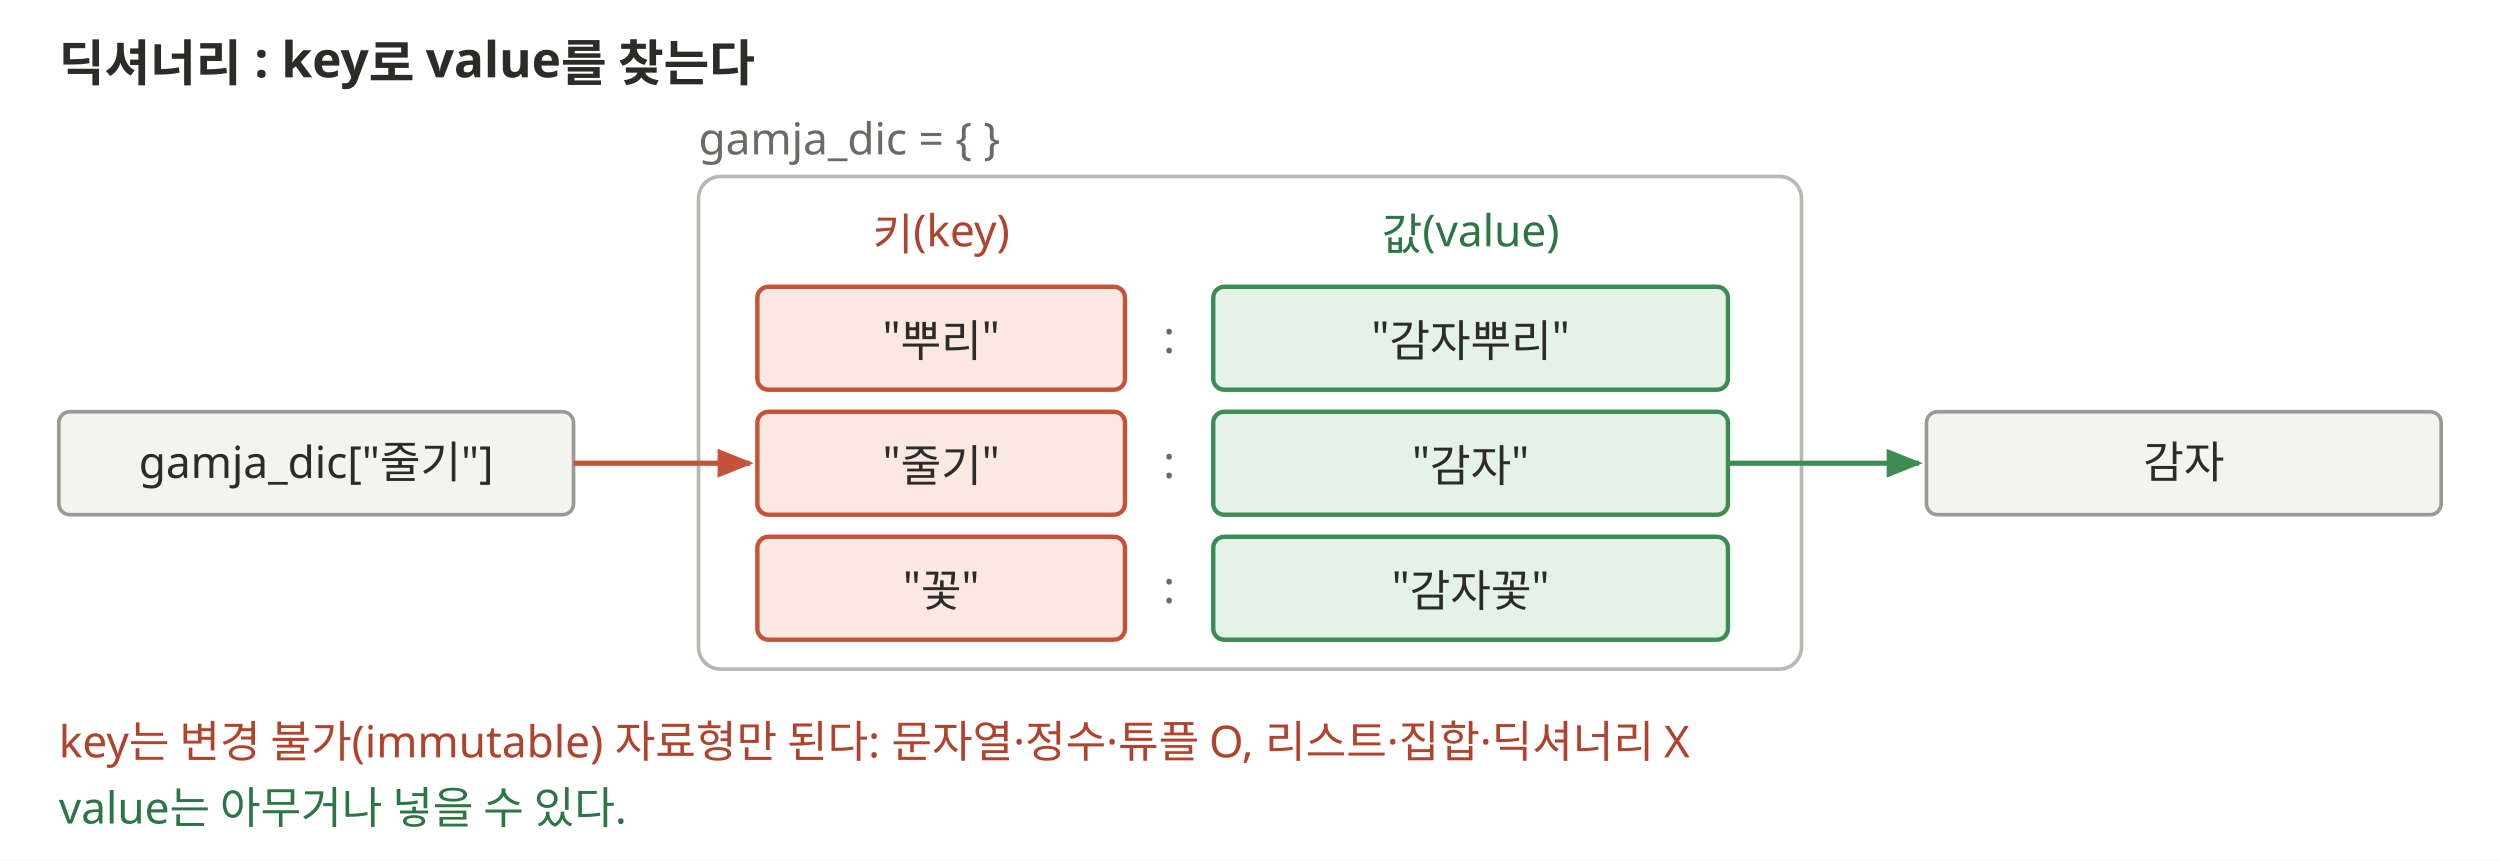
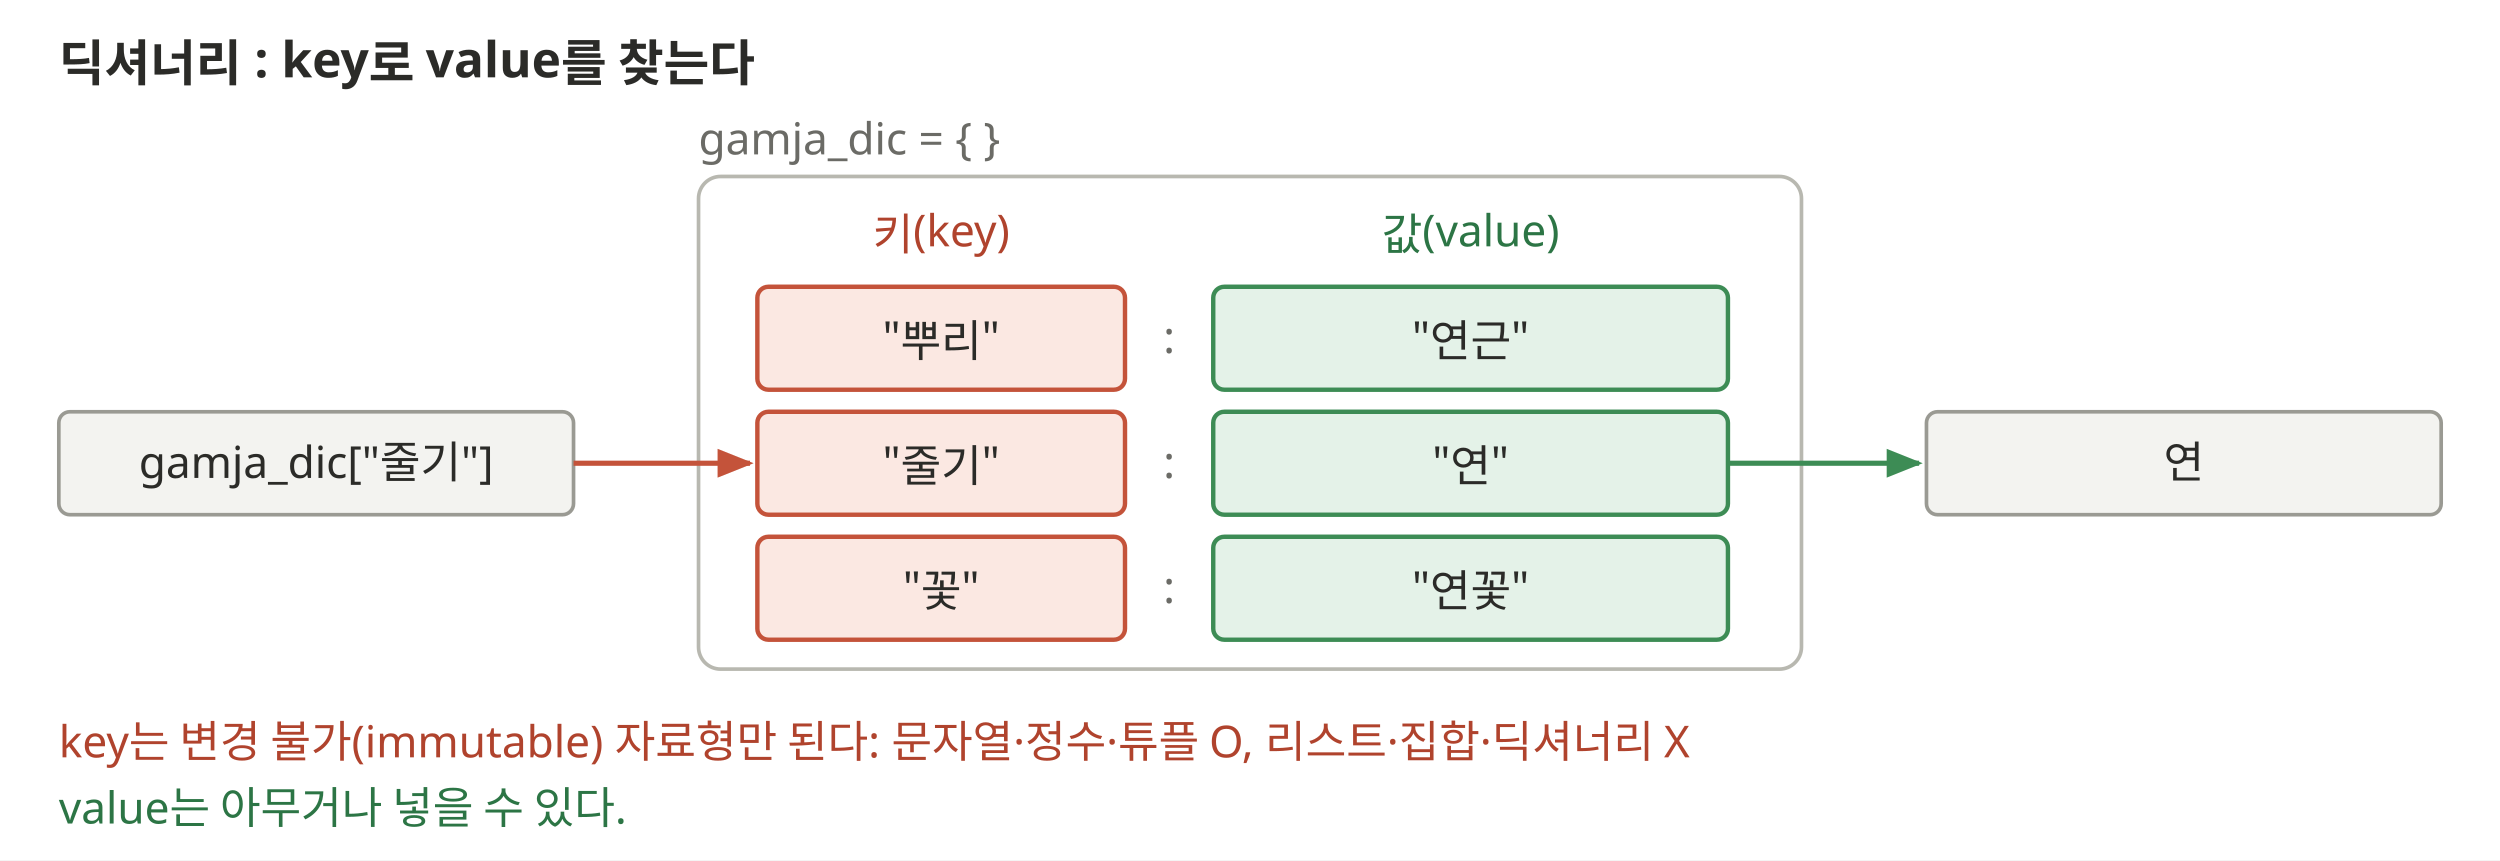
<svg xmlns="http://www.w3.org/2000/svg" viewBox="0 0 680 234" width="100%" role="img" aria-label="딕셔너리의 키와 값 구조와 키로 값을 꺼내는 과정">
  <style>
  text{font-family:'Pretendard','Apple SD Gothic Neo','Malgun Gothic',sans-serif;font-size:12px;fill:#2b2b28}
  .t{font-size:13.5px;font-weight:600}
  .bg{fill:#ffffff}
  .g{fill:#6b6b66}
  .box{fill:#f3f3f0;stroke:#9a9a93;stroke-width:1}
  .ok{fill:#e4f2e8;stroke:#3d8c55;stroke-width:1.2}
  .hot{fill:#fbe8e2;stroke:#c4533a;stroke-width:1.2}
  .panel{fill:none;stroke:#b8b8b0;stroke-width:1}
  .lnok{stroke:#3d8c55;stroke-width:1.4;fill:none}
  .lnhot{stroke:#c4533a;stroke-width:1.4;fill:none}
  .tok{fill:#2c7545}
  .thot{fill:#b0432d}
  .mkok{fill:#3d8c55}
  .mkhot{fill:#c4533a}
  @media (prefers-color-scheme: dark){
    text{fill:#e8e8e3}
    .bg{fill:#1c1c1a}
    .g{fill:#a3a39c}
    .box{fill:#2b2b29;stroke:#7d7d76}
    .ok{fill:#1e3a29;stroke:#6dbd86}
    .hot{fill:#4a2b23;stroke:#ea8c76}
    .panel{stroke:#5a5a55}
    .lnok{stroke:#6dbd86}
    .lnhot{stroke:#ea8c76}
    .tok{fill:#7fd09a}
    .thot{fill:#f0a08c}
    .mkok{fill:#6dbd86}
    .mkhot{fill:#ea8c76}
  }
</style>
  <defs>
    <marker id="aho" viewBox="0 0 10 10" refX="9" refY="5" markerWidth="7" markerHeight="7" orient="auto">
      <path d="M0,1 L10,5 L0,9 z" class="mkok" />
    </marker>
    <marker id="ahh" viewBox="0 0 10 10" refX="9" refY="5" markerWidth="7" markerHeight="7" orient="auto">
      <path d="M0,1 L10,5 L0,9 z" class="mkhot" />
    </marker>
  </defs>
  <rect class="bg" width="680" height="234" />
  <text class="t" x="16" y="22">딕셔너리 : key로 value를 찾는다</text>
  <text class="g" x="190" y="42">gamja_dic = { }</text>
  <rect class="panel" x="190" y="48" width="300" height="134" rx="6" />
  <text class="thot" x="256" y="68" text-anchor="middle">키(key)</text>
  <text class="tok" x="400" y="68" text-anchor="middle">값(value)</text>
  <rect class="hot" x="206" y="78" width="100" height="28" rx="3" />
  <text x="256" y="96" text-anchor="middle">"뿌리"</text>
  <text class="g" x="318" y="96" text-anchor="middle">:</text>
  <rect class="ok" x="330" y="78" width="140" height="28" rx="3" />
-   <text x="400" y="96" text-anchor="middle">"감자뿌리"</text>
+   <text x="400" y="96" text-anchor="middle">"연근"</text>
  <rect class="hot" x="206" y="112" width="100" height="28" rx="3" />
  <text x="256" y="130" text-anchor="middle">"줄기"</text>
  <text class="g" x="318" y="130" text-anchor="middle">:</text>
  <rect class="ok" x="330" y="112" width="140" height="28" rx="3" />
-   <text x="400" y="130" text-anchor="middle">"감자"</text>
+   <text x="400" y="130" text-anchor="middle">"연"</text>
  <rect class="hot" x="206" y="146" width="100" height="28" rx="3" />
  <text x="256" y="164" text-anchor="middle">"꽃"</text>
  <text class="g" x="318" y="164" text-anchor="middle">:</text>
  <rect class="ok" x="330" y="146" width="140" height="28" rx="3" />
-   <text x="400" y="164" text-anchor="middle">"감자꽃"</text>
+   <text x="400" y="164" text-anchor="middle">"연꽃"</text>
  <rect class="box" x="16" y="112" width="140" height="28" rx="3" />
  <text x="86" y="130" text-anchor="middle">gamja_dic["줄기"]</text>
  <line class="lnhot" x1="156" y1="126" x2="204" y2="126" marker-end="url(#ahh)" />
  <line class="lnok" x1="470" y1="126" x2="522" y2="126" marker-end="url(#aho)" />
  <rect class="box" x="524" y="112" width="140" height="28" rx="3" />
-   <text x="594" y="130" text-anchor="middle">감자</text>
+   <text x="594" y="130" text-anchor="middle">연</text>
  <text class="thot" x="16" y="206">key는 변경 불가(immutable) 자료형만 된다: 문자열·정수·튜플 O, 리스트·집합·딕셔너리 X</text>
  <text class="tok" x="16" y="224">value는 아무거나 넣을 수 있다.</text>
</svg>
